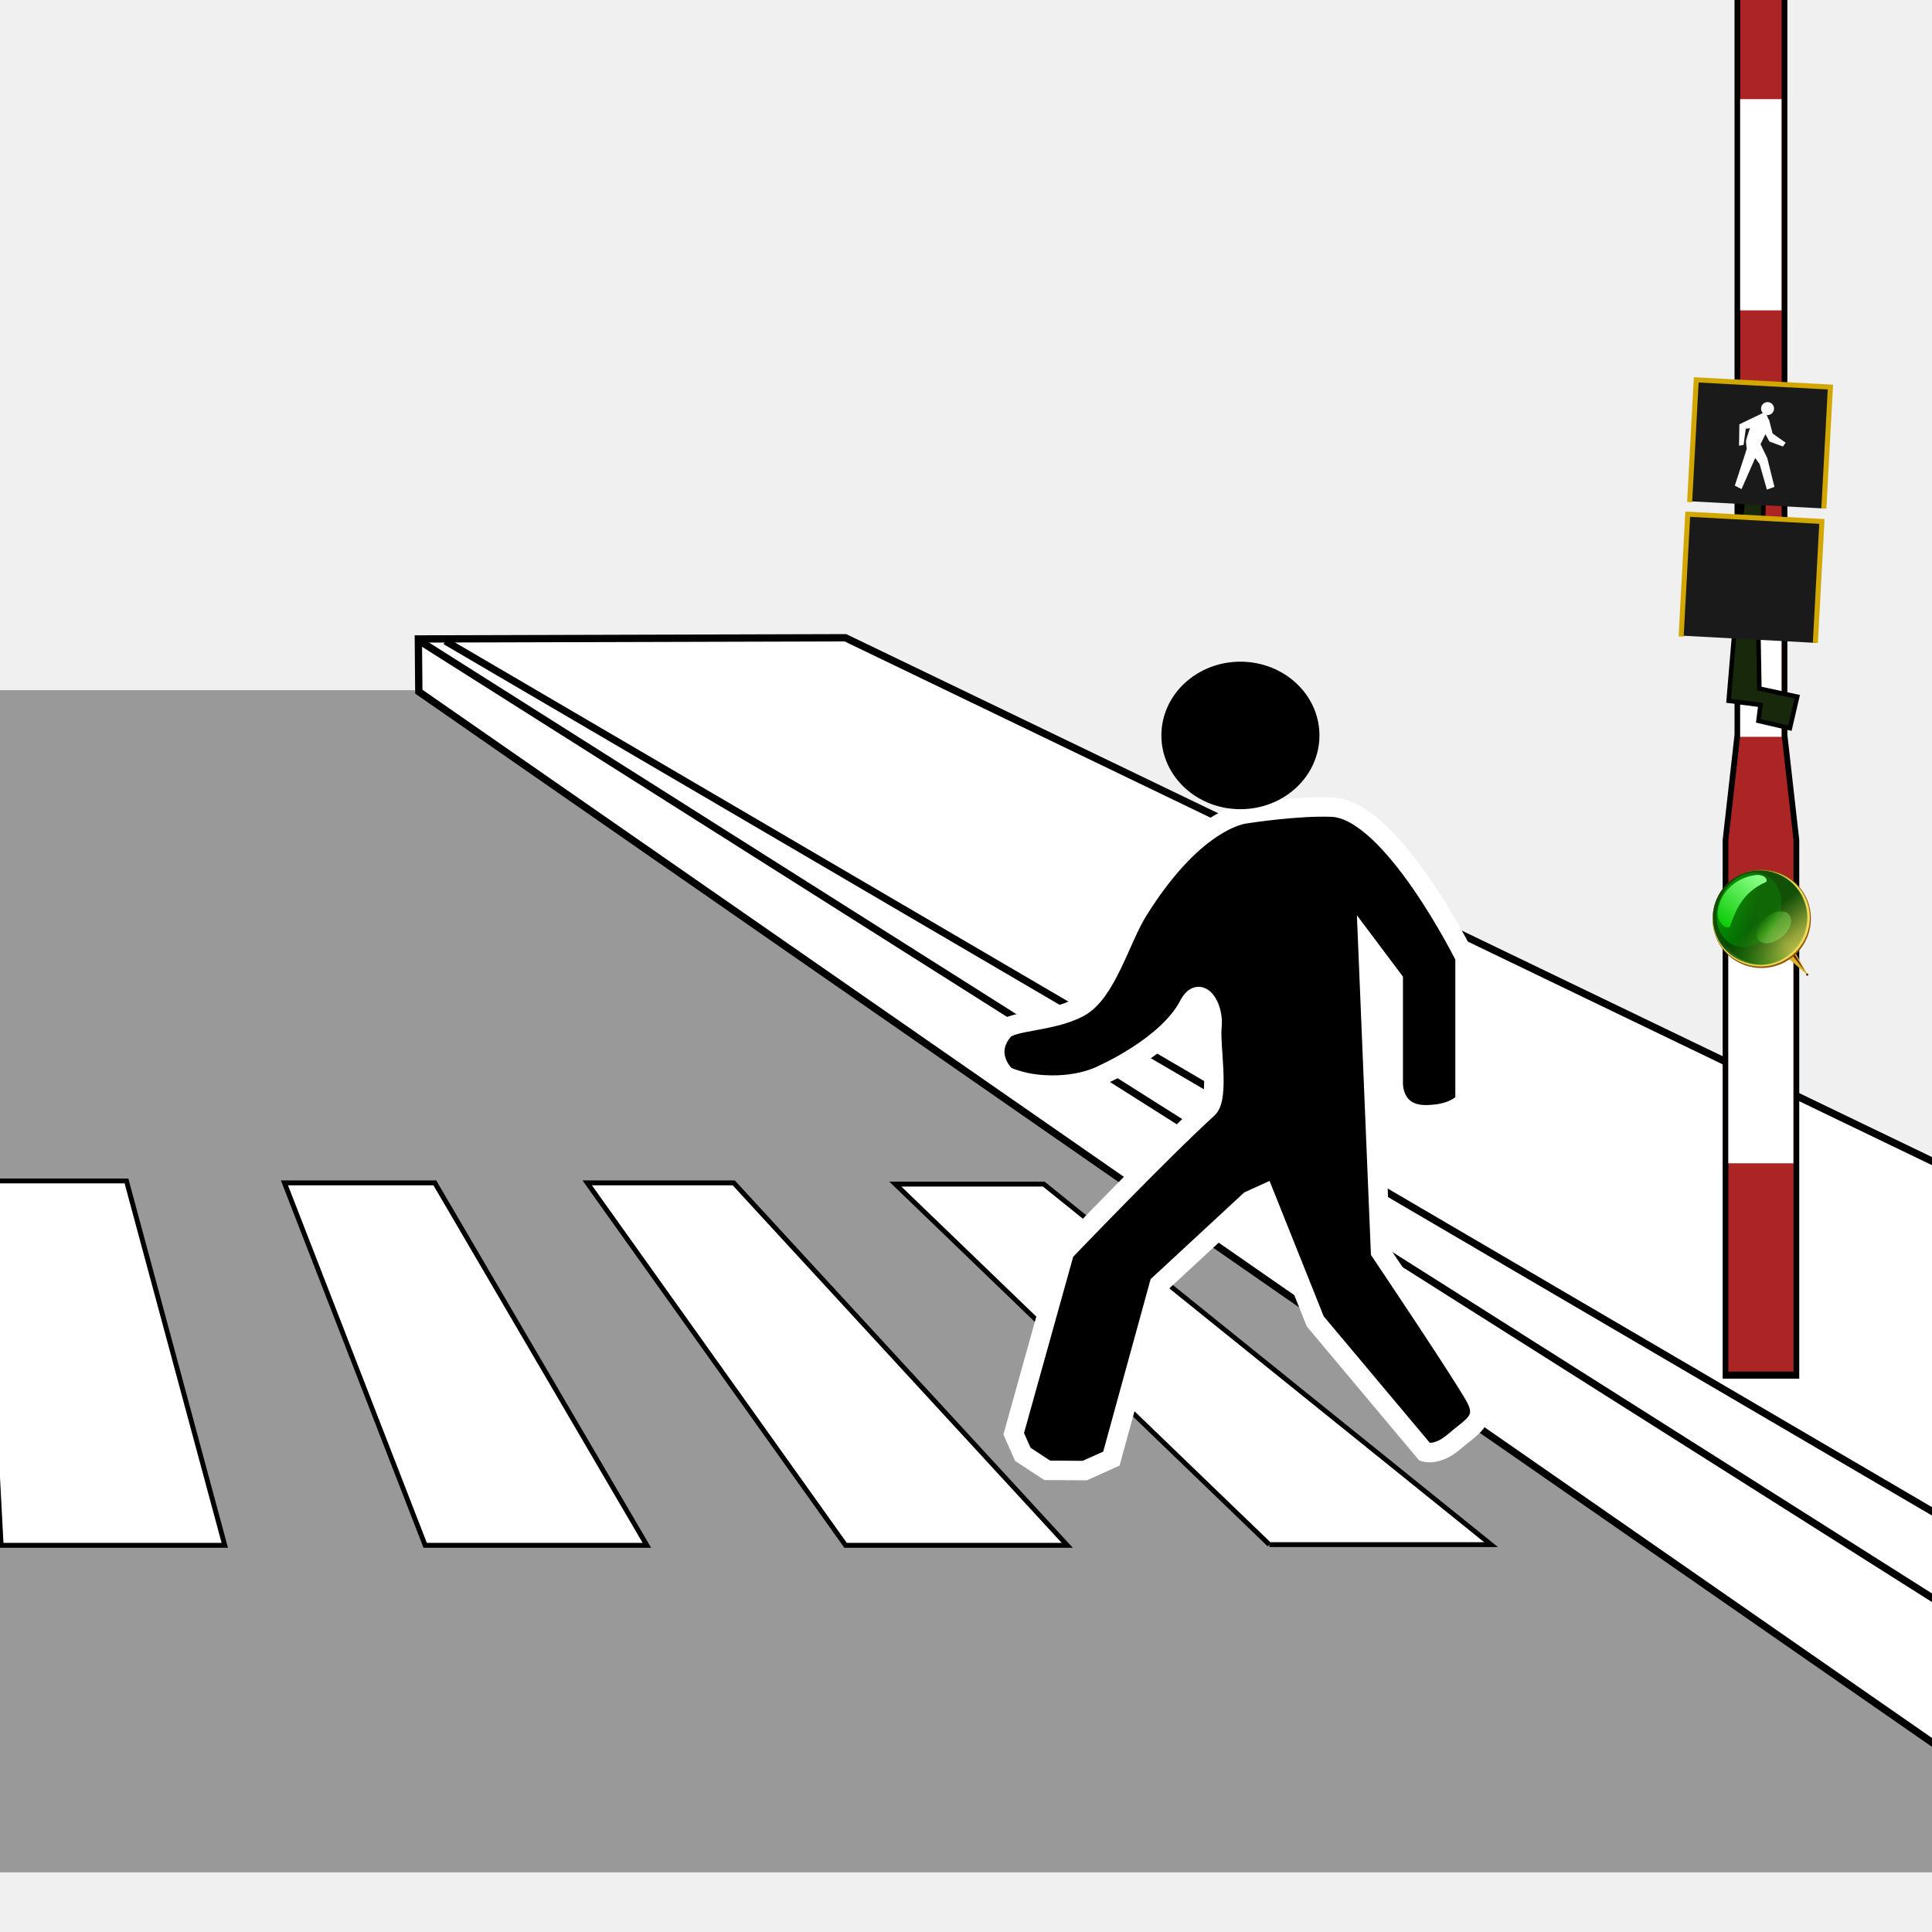
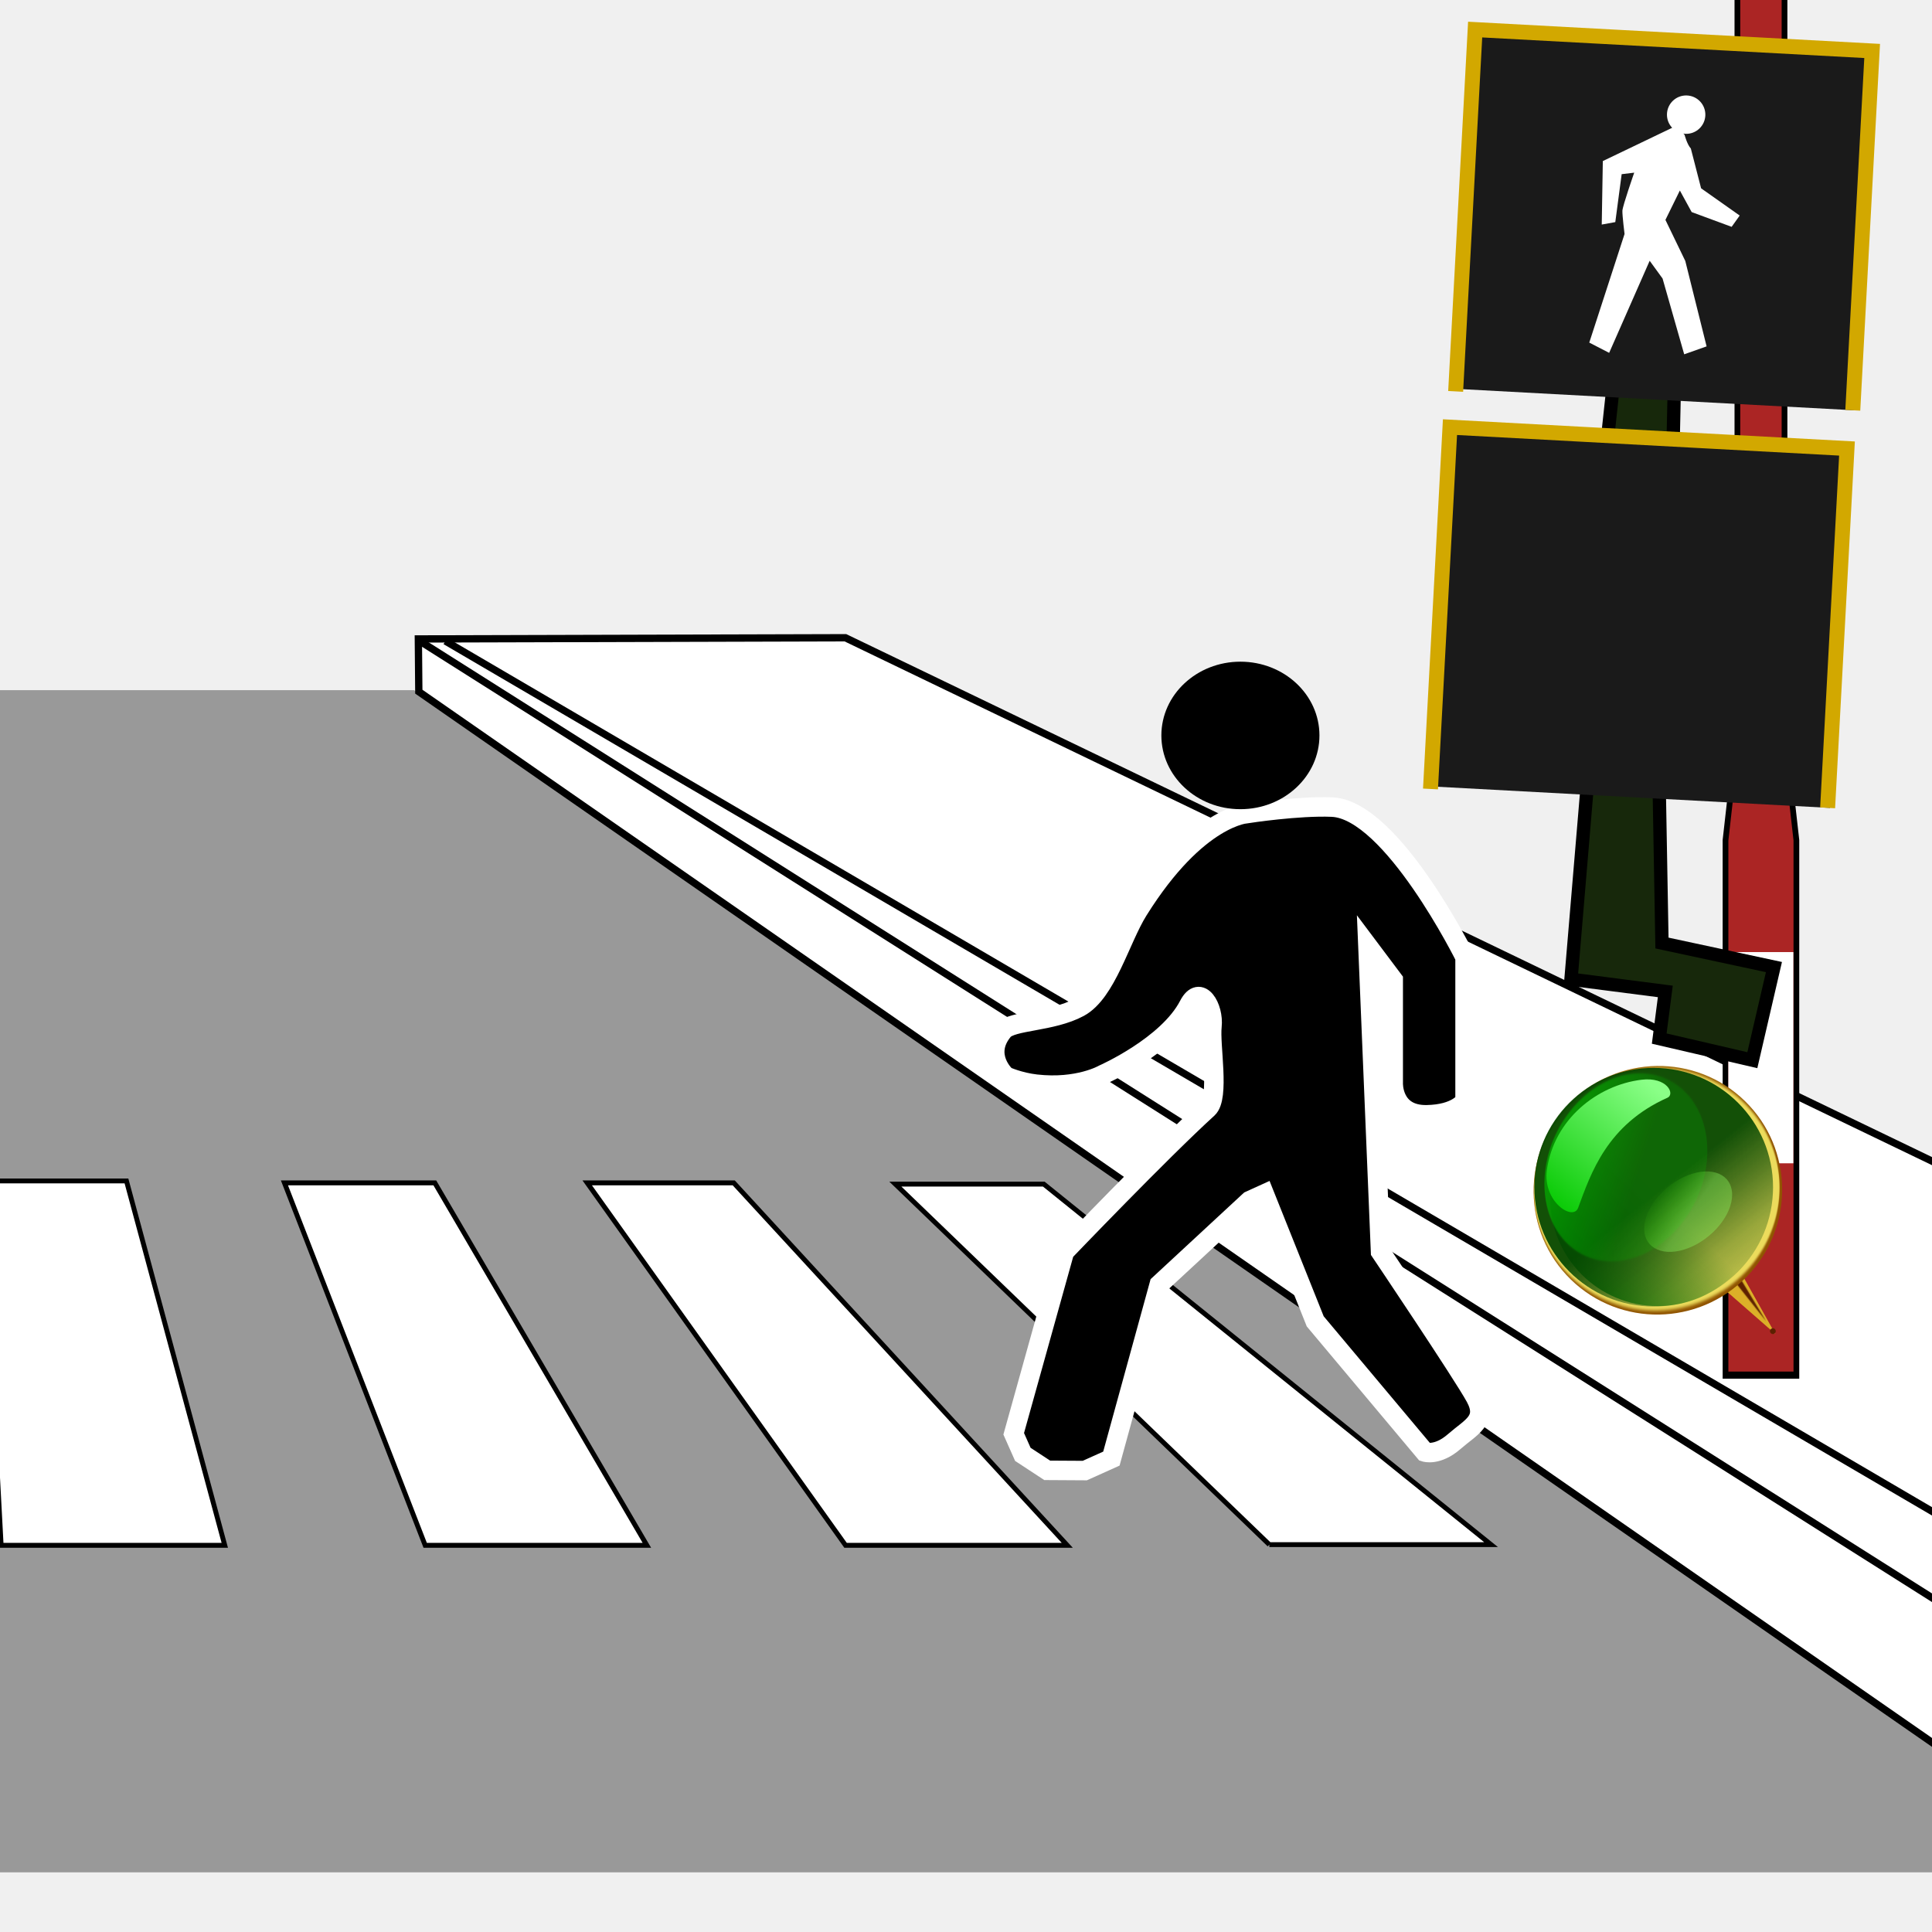
<svg xmlns="http://www.w3.org/2000/svg" xmlns:xlink="http://www.w3.org/1999/xlink" width="793.701" height="793.701" viewBox="0 0 210 210" version="1.1" id="svg8">
  <defs id="defs2">
    <clipPath clipPathUnits="userSpaceOnUse" id="clipPath1880">
      <path id="path1882" style="fill:#ff0000;fill-opacity:1;fill-rule:nonzero;stroke:none;stroke-width:0.265px;stroke-linecap:butt;stroke-linejoin:miter;stroke-opacity:1" d="M -51.405,-15.119 H 256.268 V 235.101 H -51.405 Z" />
    </clipPath>
    <filter id="at" x="-0.216" y="-0.216" width="1.432" height="1.432" color-interpolation-filters="sRGB">
      <feGaussianBlur stdDeviation="0.72" id="feGaussianBlur3651" />
    </filter>
    <filter id="au" x="-0.059" y="-0.041" width="1.117" height="1.081" color-interpolation-filters="sRGB">
      <feGaussianBlur stdDeviation="1.1" id="feGaussianBlur3654" />
    </filter>
    <filter id="av" x="-0.012" y="-0.012" width="1.024" height="1.024" color-interpolation-filters="sRGB">
      <feGaussianBlur stdDeviation="1.647" id="feGaussianBlur3657" />
    </filter>
    <linearGradient id="cj" x1="144.64" x2="253.75" y1="656.06" y2="544.06" gradientTransform="matrix(0.93357,0,0,0.93357,-6.6367,-69.781)" gradientUnits="userSpaceOnUse">
      <stop stop-color="#007800" offset="0" id="stop3660" />
      <stop stop-color="#007800" stop-opacity="0" offset="1" id="stop3662" />
    </linearGradient>
    <linearGradient xlink:href="#ay" id="linearGradient4652" gradientUnits="userSpaceOnUse" x1="264.96" y1="425.05" x2="373.77" y2="561.64" />
    <linearGradient id="ay" x1="264.96" x2="373.77" y1="425.05" y2="561.64" gradientUnits="userSpaceOnUse">
      <stop stop-color="#040" offset="0" id="stop3665" />
      <stop stop-color="#040" stop-opacity=".722" offset=".349" id="stop3667" />
      <stop stop-color="#004600" stop-opacity=".392" offset=".718" id="stop3669" />
      <stop stop-color="#004700" stop-opacity=".212" offset="1" id="stop3671" />
      <stop stop-color="#004900" stop-opacity="0" offset="1" id="stop3673" />
    </linearGradient>
    <linearGradient id="az" x1="413.71" x2="497.79" y1="257.78" y2="226.96" gradientUnits="userSpaceOnUse">
      <stop stop-color="#00c000" offset="0" id="stop3676" />
      <stop stop-color="#00c000" stop-opacity=".341" offset="1" id="stop3678" />
    </linearGradient>
    <filter id="ax" x="-0.013" y="-0.011" width="1.025" height="1.023" color-interpolation-filters="sRGB">
      <feGaussianBlur stdDeviation="0.924" id="feGaussianBlur3641" />
    </filter>
    <linearGradient id="ba" x1="229.85" x2="122.79" y1="415.98" y2="551.98" gradientTransform="matrix(1.1179,0,0,1.1881,-31.296,-193.33)" gradientUnits="userSpaceOnUse">
      <stop stop-color="#8aff87" offset="0" id="stop3681" />
      <stop stop-color="#04c800" offset="1" id="stop3683" />
    </linearGradient>
    <linearGradient id="bb" x1="-620.07" x2="-591.02" y1="138.17" y2="111.39" gradientTransform="matrix(1.8737,0,0,1.7681,592.55,60.518)" gradientUnits="userSpaceOnUse">
      <stop stop-color="#8eff64" offset="0" id="stop3686" />
      <stop stop-color="#4fff0a" stop-opacity="0" offset="1" id="stop3688" />
    </linearGradient>
    <linearGradient xlink:href="#ay" id="linearGradient5501" gradientUnits="userSpaceOnUse" x1="264.96" y1="425.05" x2="373.77" y2="561.64" />
  </defs>
  <g id="layer2" style="display:inline">
    <path d="M -303.319,203.515 H 230.372 L 45.013,75.018 h -163.42 z" fill="#999999" fill-rule="evenodd" id="path901" style="stroke-width:0.265" />
    <path d="m 91.889,69.32 241.909,116.517 c -34.7,-0.17 -69.408,0.508 -104.106,0 l 0.004,17.233 L 45.523,75.182 45.473,69.451 Z" fill="#ffffff" fill-rule="evenodd" stroke="#000000" stroke-width="0.794" id="path909" />
    <path d="M 230.319,186.524 45.614,69.668" fill="none" stroke="#000000" stroke-width="0.794" id="path911" />
    <path d="M 247.348,186.14 48.408,69.678" fill="none" stroke="#000000" stroke-dashoffset="13" stroke-width="0.786" id="path943" />
    <g transform="matrix(0.207473,0,0,0.257525,129.582,172.1226)" id="g955">
      <path d="m 342.91,-752.03 c 0,25.537 -20.702,46.238 -46.238,46.238 -25.537,0 -46.238,-20.702 -46.238,-46.238 0,-25.537 20.702,-46.238 46.238,-46.238 25.537,0 46.238,20.702 46.238,46.238 z" color="#000000" fill="#ffffff" stroke="#000000" stroke-width="3" id="path945" />
      <path d="m 275.62,-712.22 v 9.531 h 1.531 c 0.007,0.804 0.02,0.96 0.062,2 0.082,1.995 1.413,2.445 3.531,4.562 1.444,1.444 3.639,1.735 4.906,1.781 v 336.16 l -6.219,44.438 v 225.78 h 37.125 v -225.78 l -6.219,-44.438 v -336.41 c 1.011,-0.246 2.085,-0.71 2.906,-1.531 2.118,-2.118 3.337,-2.575 3.531,-4.562 0.101,-1.04 0.087,-1.079 0.094,-2 h 1.688 v -9.531 z" fill="#ab2524" fill-rule="evenodd" stroke="#000000" stroke-dashoffset="13" stroke-width="3" id="path947" />
      <path d="m 287.1,-446.52 h 21.673 v 89.146 H 287.1 Z" fill="#ffffff" fill-rule="evenodd" id="path949" />
      <path d="m 280.89,-266.52 h 34.081 v 89.146 H 280.89 Z" fill="#ffffff" fill-rule="evenodd" id="path951" />
      <path d="m 287.1,-626.52 h 21.673 v 89.146 H 287.1 Z" fill="#ffffff" fill-rule="evenodd" id="path953" />
    </g>
  </g>
  <g id="layer9" style="display:inline">
    <path d="M 0.125,167.969 H 24.433 L 13.746,128.364 H -1.971 Z" fill="#ffffff" fill-rule="evenodd" stroke="#000000" stroke-width="0.529" id="path913" style="display:inline" />
    <path d="M 46.215,167.969 H 70.313 L 47.263,128.573 h -16.345 z" fill="#ffffff" fill-rule="evenodd" stroke="#000000" stroke-width="0.529" id="path915" style="display:inline" />
    <path d="M 91.909,167.969 H 116.007 L 79.754,128.573 h -15.926 l 28.08,39.396 z" fill="#ffffff" fill-rule="evenodd" stroke="#000000" stroke-width="0.529" id="path917" style="display:inline" />
    <path d="m 137.973,167.893 h 24.098 L 113.456,128.708 H 97.321 l 40.653,39.185 z" fill="#ffffff" fill-rule="evenodd" stroke="#000000" stroke-width="0.529" id="path919" style="display:inline" />
  </g>
  <g id="layer10">
-     <g transform="matrix(0.03116528,0,0,0.03116528,184.1094,86.25696)" id="g3872">
+     <g transform="matrix(0.07873081,0,0,0.07873081,161.5569,94.97311)" id="g3872">
      <path d="m 264,517.28 135,118.08 -80.721,-144 z" fill="#dcb028" fill-rule="evenodd" id="path3848" />
      <circle transform="rotate(5.633457,394.1866,637.6684)" cx="395" cy="631.36" r="4" fill="#5c2000" filter="url(#at)" id="circle3850" />
      <path transform="matrix(1,-0.0011081,0.0011081,1,-3.4231,-10.11)" d="m 389,628.36 -39,-65 -6,8 z" fill="#5c2000" fill-rule="evenodd" filter="url(#au)" id="path3852" />
      <ellipse transform="matrix(0.69766,-0.71643,0.71643,0.69766,0,0)" cx="-147.84" cy="474.57" rx="172.07" ry="171.07" fill="#905400" id="ellipse3854" />
      <ellipse transform="matrix(0.41131,0.93632,-0.93632,0.41131,-249.55,295.07)" cx="316.5" cy="-378.89" rx="163.22" ry="166.17" fill="#ecdc5c" filter="url(#av)" id="ellipse3856" />
      <circle cx="236.74" cy="448.4" r="148.49" fill="url(#cj)" opacity="0.753" id="circle3858" style="fill:url(#cj)" />
      <g transform="matrix(0.95235,0,0,0.95235,9.191,13.415)" fill="url(#ay)" id="g3862" style="fill:url(#linearGradient4652)">
        <circle cx="233" cy="440.36" r="173" fill="url(#ay)" opacity="0.918" id="circle3860" style="fill:url(#linearGradient5501)" />
      </g>
      <g transform="matrix(1.1024,0,0,1.1024,-27.302,-45.189)" id="g3868">
        <ellipse transform="matrix(0.86123,0.79269,-0.72221,0.97646,-32.089,-253.83)" cx="498.53" cy="273.78" rx="84.255" ry="99.304" fill="url(#az)" filter="url(#ax)" opacity="0.596" id="ellipse3864" style="fill:url(#az)" />
        <path d="m 219.11,298.96 c -55.122,6.718 -109.49,49.2 -118.5,112.87 -5.602,39.615 32.733,64.766 39.126,47.523 16.026,-43.224 36.015,-103.91 111.79,-137.82 10.027,-4.487 -0.304,-26.487 -32.419,-22.573 z" fill="url(#ba)" fill-rule="evenodd" id="path3866" style="fill:url(#ba)" />
      </g>
      <ellipse transform="matrix(-0.010663,-0.99994,0.93131,-0.36423,0,0)" cx="-573.14" cy="292.66" rx="50.208" ry="65.169" fill="url(#bb)" opacity="0.37" id="ellipse3870" style="fill:url(#bb)" />
    </g>
  </g>
  <g id="layer8" style="display:inline">
-     <g transform="matrix(0.09151281,0,0,0.09151281,300.1434,-127.0644)" id="g2615">
+     <g transform="matrix(0.2707644,0,0,0.2707644,502.879,-494.8974)" id="g2615">
      <path d="m -1212.9,2012.8 27.117,0.944 0.681,-31.158 -24.423,-1.119 -3.375,31.333 z" fill="#17280b" stroke="#000000" stroke-width="5.345" id="path2602" />
      <path d="m -1219.4,2135.2 -7.201,85.691 37.868,4.883 -2.442,18.934 37.379,8.67 8.67,-37.38 -44.953,-9.647 -1.165,-65.596 -28.156,-5.556 z" fill="#17280b" stroke="#000000" stroke-width="5.345" id="path2604" />
      <g id="a">
        <path transform="rotate(3.0843)" d="m -1165.3,2064.1 h 160.11 v 145.29 h -160.11 z" fill="#1a1a1a" id="path2606" />
        <path d="m -1283,2144.5 7.827,-145.25 159.37,8.588 -7.772,144.24" fill="none" stroke="#d2a800" stroke-width="6" id="path2608" />
      </g>
      <use transform="translate(10.102,-159.6)" width="478.698" height="516.053" xlink:href="#a" id="use2611" x="0" y="0" />
      <path d="m -1205.1,1921.7 c 0,0 -0.923,-7.371 -0.861,-9.305 0.063,-1.933 4.747,-15.302 4.747,-15.302 l -5.045,0.607 -2.553,19.239 -5.441,0.987 0.434,-25.49 27.834,-13.356 c -1.353,-1.439 -2.154,-3.392 -2.086,-5.522 0.137,-4.254 3.697,-7.592 7.951,-7.455 4.254,0.137 7.592,3.698 7.455,7.951 -0.137,4.253 -3.7,7.588 -7.952,7.45 -0.296,0 -0.579,-0.064 -0.857,-0.113 l 0.459,0.489 c 0,0 1.035,3.924 2.529,5.516 l 4.12,15.977 15.493,10.932 -3.236,4.535 -16.044,-5.927 -4.742,-8.656 -5.792,11.795 7.974,16.49 8.553,34.284 -8.99,3.184 -8.684,-30.419 -5.179,-7.125 -16.264,36.962 -7.982,-4.119 14.161,-43.6" fill="#ffffff" fill-rule="evenodd" id="path2613" />
    </g>
  </g>
  <g id="layer3" style="display:inline;opacity:0.647">
    <rect style="fill:none;fill-opacity:1;stroke:none;stroke-width:4.107;stroke-linejoin:round;stroke-opacity:1" id="rect1771" width="307.673" height="250.22" x="-51.405" y="-15.119" clip-path="url(#clipPath1880)" transform="matrix(0.6928747,0,0,0.8489426,34.86111,12.07925)" />
  </g>
  <g id="layer5" style="display:none">
    <rect style="fill:none;fill-opacity:1;stroke:#000000;stroke-width:4.107;stroke-linejoin:round;stroke-opacity:1" id="rect1897" width="213.179" height="212.423" x="-0.756" y="-0.756" />
  </g>
  <g id="layer6" style="display:inline" />
  <g id="layer7" style="display:inline">
    <path d="m 135.627,88.415 c 0,0 -5.431,0.174 -11.911,10.539 -1.959,3.132 -3.435,8.934 -6.414,10.539 -2.979,1.605 -7.322,1.406 -8.248,2.52 -2.247,2.7 0.282,4.966 0.282,4.966 0,0 1.448,0.659 3.284,0.866 4.57,0.519 7.314,-1.071 7.314,-1.071 0,0 6.988,-3.079 9.281,-7.509 1.228,-2.374 2.749,0.229 2.52,2.291 -0.229,2.062 0.866,7.731 -0.457,8.934 -5.04,4.58 -15.576,15.576 -15.576,15.576 l -5.516,19.78 0.993,2.236 2.649,1.738 4.085,0.024 2.89,-1.3 5.203,-18.933 9.829,-9.105 1.59,-0.722 5.535,13.842 11.913,14.204 c 0,0 1.37,0.459 3.206,-1.146 1.836,-1.605 3.663,-2.289 2.291,-4.809 -1.372,-2.52 -10.31,-15.811 -10.31,-15.811 l -1.372,-33.217 2.749,3.663 v 11.225 c 0,0 -0.138,3.513 3.663,3.437 3.28,-0.064 4.146,-1.512 4.146,-1.512 v -15.608 c 0,0 -7.949,-16.042 -14.454,-16.324 -3.67,-0.158 -9.164,0.688 -9.164,0.688 z" stroke="#ffffff" id="path1931" style="stroke-width:2.117" />
    <ellipse cx="134.827" cy="79.939" rx="8.591" ry="8.017" id="ellipse1933" style="stroke-width:2.117" />
  </g>
  <path style="font-variation-settings:normal;opacity:1;vector-effect:none;fill:none;fill-opacity:1;stroke:none;stroke-width:11.906;stroke-linecap:butt;stroke-linejoin:round;stroke-miterlimit:4;stroke-dasharray:none;stroke-dashoffset:0;stroke-opacity:1;stop-color:#000000;stop-opacity:1" id="path1866" d="m 218.98,141.832 c -14.147,11.99 -28.756,23.413 -43.267,34.954 -2.384,1.896 -11.148,8.356 -13.923,12.03 -0.574,0.76 -0.628,1.799 -0.942,2.699 -0.055,1.495 0.587,2.968 0.503,4.462 -0.179,3.175 -2.032,7.209 -2.878,10.294 -0.272,0.991 -0.432,2.009 -0.648,3.013 -0.243,1.497 -0.978,4.333 -0.251,5.87 0.32,0.677 0.836,0.936 1.413,1.361 3.817,1.376 3.158,1.139 8.953,0.25 2.906,-0.446 5.811,-0.928 8.677,-1.585 7.837,-1.795 15.613,-3.845 23.42,-5.768 16.555,-4.883 33.317,-9.043 49.888,-13.87 3.344,-0.974 6.765,-1.783 9.947,-3.2 0.639,-0.285 1.503,-1.136 1.162,-1.748 -0.566,-1.016 -2.076,-1.054 -3.064,-1.667 -0.876,-0.543 -1.678,-1.197 -2.518,-1.796 0.17,-0.94 0.08,-1.967 0.509,-2.82 0.503,-0.999 7.856,-11.269 7.973,-11.432 2.736,-3.805 6.077,-8.122 8.506,-12.175 0.882,-1.471 1.566,-3.052 2.349,-4.577 0.618,-2.142 2.027,-3.997 2.445,-6.208 0.134,-0.709 0.114,-1.44 0.19,-2.158 0.538,-5.13 0.05,0.554 0.475,-4.763 -0.122,-1.681 0.741,-4.511 -0.854,-5.836 -2.509,-2.084 -7.907,-1.657 -10.215,-1.557 -3.493,0.152 -6.957,0.702 -10.435,1.053 -8.577,1.661 -17.148,4.024 -24.495,8.931 -0.37,0.247 -3.612,2.572 -4.149,4.001 -0.072,0.191 0.103,0.396 0.155,0.593 0.252,-0.202 0.774,-0.283 0.756,-0.605 -0.059,-1.047 -2.042,-1.197 -2.503,-1.251 -1.795,-0.21 -2.77,0.175 -4.723,0.456 -1.26,0.181 -2.523,0.335 -3.785,0.502 -2.759,0.189 -3.797,0.342 -6.37,0.263 -0.88,-0.027 -1.385,-0.303 -2.258,-0.316 -0.179,0.036 -1.412,0.231 -1.225,-0.415 0.208,-0.719 -1.05,-0.437 -0.719,0.234 v 0 c 0.422,0.853 0.969,1.097 1.942,0.936 0.852,-0.012 1.354,0.289 2.262,0.316 2.607,0.079 3.677,-0.078 6.467,-0.27 1.268,-0.168 2.539,-0.321 3.805,-0.505 2.2,-0.32 4.784,-0.985 6.897,0.131 -0.195,0.911 -0.03,-0.07 0.616,-0.694 1.008,-0.974 2.041,-1.941 3.205,-2.721 7.253,-4.86 15.726,-7.187 24.198,-8.837 3.444,-0.35 6.874,-0.886 10.332,-1.05 1.163,-0.055 7.404,-0.467 9.563,1.134 1.552,1.152 0.625,3.929 0.779,5.443 -0.479,5.999 0.122,-1.123 -0.475,4.76 -0.068,0.665 -0.038,1.341 -0.159,1.998 -0.4,2.17 -1.802,3.982 -2.395,6.086 -0.769,1.501 -1.439,3.056 -2.306,4.503 -2.423,4.044 -5.764,8.362 -8.493,12.157 -0.403,0.561 -7.572,10.52 -8.108,11.786 -0.458,1.082 -0.13,2.347 -0.195,3.52 0.893,0.628 1.687,1.429 2.68,1.883 0.834,0.381 2.05,-0.084 2.691,0.572 0.373,0.382 -0.256,1.206 -0.746,1.418 -3.188,1.378 -6.583,2.22 -9.917,3.191 -16.564,4.825 -33.318,8.983 -49.867,13.864 -7.792,1.92 -15.553,3.966 -23.375,5.759 -2.85,0.653 -5.741,1.121 -8.629,1.578 -5.929,0.938 -4.663,1.093 -8.423,-0.113 -0.144,-0.101 -0.979,-0.625 -1.115,-0.901 -0.7,-1.424 0.032,-4.189 0.251,-5.558 0.209,-0.98 0.363,-1.973 0.628,-2.94 0.938,-3.417 2.712,-7.033 2.91,-10.613 0.029,-0.519 -0.419,-3.356 -0.537,-4.137 0.253,-0.801 0.251,-1.734 0.759,-2.404 2.798,-3.69 11.44,-10.049 13.858,-11.972 14.519,-11.546 29.136,-22.976 43.29,-34.972 0.571,-0.484 0.079,-1.058 -0.492,-0.574 z" />
  <path style="font-variation-settings:normal;opacity:1;vector-effect:none;fill:none;fill-opacity:1;stroke:none;stroke-width:11.906;stroke-linecap:butt;stroke-linejoin:round;stroke-miterlimit:4;stroke-dasharray:none;stroke-dashoffset:0;stroke-opacity:1;stop-color:#000000;stop-opacity:1" id="path1876" d="m 327.413,98.891 c 8.012,9.427 5.348,5.962 13.03,16.428 2.161,2.945 4.333,5.882 6.423,8.878 1.971,2.827 4.06,5.588 5.756,8.588 3.098,5.479 5.93,13.24 8.231,19.063 3.229,10.315 5.548,17.468 8.47,27.726 2.487,8.73 3.801,13.071 4.915,22.01 1.081,8.671 0.691,11.957 0.52,20.77 -0.344,11.436 -0.632,22.029 -5.363,32.669 -2.254,5.068 -5.813,9.968 -9.569,14.013 -2.049,2.207 -4.372,4.143 -6.558,6.214 -2.558,1.982 -5.017,4.099 -7.674,5.946 -9.648,6.707 -20.4,12.262 -32.103,14.307 -14.414,2.518 -23.354,2.126 -37.6,2.317 -17.189,-0.542 -34.702,-2.289 -50.071,-10.747 -6.248,-3.439 -12.674,-9.28 -17.287,-14.793 -1.78,-2.127 -3.19,-4.539 -4.785,-6.809 -5.915,-8.998 -10.007,-19.093 -12.909,-29.44 -1.158,-4.128 -2.319,-8.269 -3.064,-12.491 -0.777,-4.402 -0.995,-8.884 -1.493,-13.327 -0.027,-11.049 -0.297,-22.903 4.963,-33.018 2.638,-5.073 4.854,-6.795 8.789,-10.939 2.694,-2.091 5.343,-4.24 8.081,-6.272 4.08,-3.028 8.132,-6.103 12.368,-8.907 8.687,-5.75 23.881,-14.442 32.715,-19.515 5.924,-3.402 11.995,-6.554 17.81,-10.138 4.713,-2.905 9.167,-6.21 13.75,-9.315 5.05,-4.182 7.931,-6.096 11.905,-10.662 3.642,-4.185 0.215,-1.568 4.584,-5.34 3.09,-2.667 5.074,-3.698 8.692,-5.99 4.905,-2.638 6.775,-3.937 12.207,-5.624 2.329,-0.723 12.621,-2.896 14.95,-3.386 8.135,-1.713 5.207,-1.192 11.838,-2.172 0.554,0.023 1.122,0.197 1.662,0.07 0.267,-0.063 -0.506,-0.334 -0.776,-0.279 -0.512,0.105 -0.983,0.399 -1.392,0.725 -2.149,1.713 -1.752,3.771 -1.644,6.264 -0.084,4.29 -1.461,7.07 -4.087,10.353 -0.783,0.979 -1.699,1.847 -2.471,2.834 -4.909,6.269 0.815,-0.452 -2.337,3.202 -0.884,0.39 -0.874,1.075 -1.171,1.874 -0.213,0.574 -0.524,1.108 -0.746,1.679 -0.266,0.235 -0.545,0.456 -0.799,0.704 -0.258,0.252 -0.538,0.492 -0.737,0.794 -0.519,0.788 -0.286,2.38 -1.37,2.668 -0.723,0.192 -0.325,1.054 0.325,0.683 v 0 c 0.963,-0.55 1.111,-1.201 1.404,-2.229 0.058,-0.205 0.079,-0.43 0.196,-0.608 0.189,-0.288 0.462,-0.511 0.701,-0.758 0.322,-0.332 0.656,-0.653 0.984,-0.98 0.235,-0.608 0.554,-1.181 0.78,-1.792 0.303,-0.818 0.122,-1.105 1.005,-1.543 3.576,-4.179 -2.885,3.463 2.333,-3.198 0.787,-1.004 1.721,-1.887 2.514,-2.887 2.721,-3.431 4.148,-6.37 4.23,-10.833 -0.114,-2.072 -0.602,-4.099 1.239,-5.557 0.816,-0.646 2.907,-1.019 1.846,-1.871 -0.468,-0.376 -1.201,-0.042 -1.802,-0.062 -6.668,0.988 -3.737,0.465 -11.886,2.181 -2.463,0.519 -12.639,2.665 -15.068,3.421 -5.489,1.709 -7.383,3.023 -12.335,5.689 -3.653,2.316 -5.697,3.382 -8.819,6.091 -4.574,3.969 -0.929,1.133 -4.594,5.351 -3.931,4.524 -6.784,6.417 -11.787,10.564 -4.567,3.095 -9.004,6.389 -13.7,9.284 -5.817,3.585 -11.89,6.738 -17.815,10.141 -8.888,5.105 -24.045,13.775 -32.778,19.556 -4.244,2.81 -8.305,5.888 -12.39,8.923 -2.768,2.056 -5.444,4.232 -8.166,6.349 -4.03,4.257 -6.245,5.97 -8.944,11.181 -5.301,10.234 -5.052,22.206 -5.011,33.38 0.503,4.474 0.726,8.989 1.51,13.422 0.749,4.24 1.916,8.399 3.079,12.545 2.924,10.419 7.051,20.581 13.01,29.64 1.62,2.3 3.052,4.744 4.86,6.899 4.694,5.596 11.184,11.476 17.54,14.966 15.468,8.493 33.08,10.265 50.373,10.806 14.337,-0.195 23.287,0.2 37.799,-2.347 11.793,-2.07 22.634,-7.671 32.356,-14.435 2.677,-1.862 5.154,-3.996 7.731,-5.995 5.264,-4.996 7.927,-6.966 11.997,-12.946 3.613,-5.307 6.084,-10.742 7.548,-17.035 1.822,-7.832 1.803,-15.472 2.18,-23.448 0.17,-8.882 0.561,-12.174 -0.531,-20.914 -1.122,-8.972 -2.441,-13.34 -4.936,-22.095 -2.938,-10.311 -5.242,-17.414 -8.492,-27.789 -2.35,-5.946 -5.144,-13.615 -8.306,-19.207 -1.701,-3.008 -3.796,-5.776 -5.772,-8.61 -2.091,-2.999 -4.265,-5.939 -6.429,-8.887 -7.699,-10.487 -5.042,-7.034 -13.051,-16.456 -0.485,-0.57 -1.07,-0.092 -0.585,0.479 z" />
</svg>
